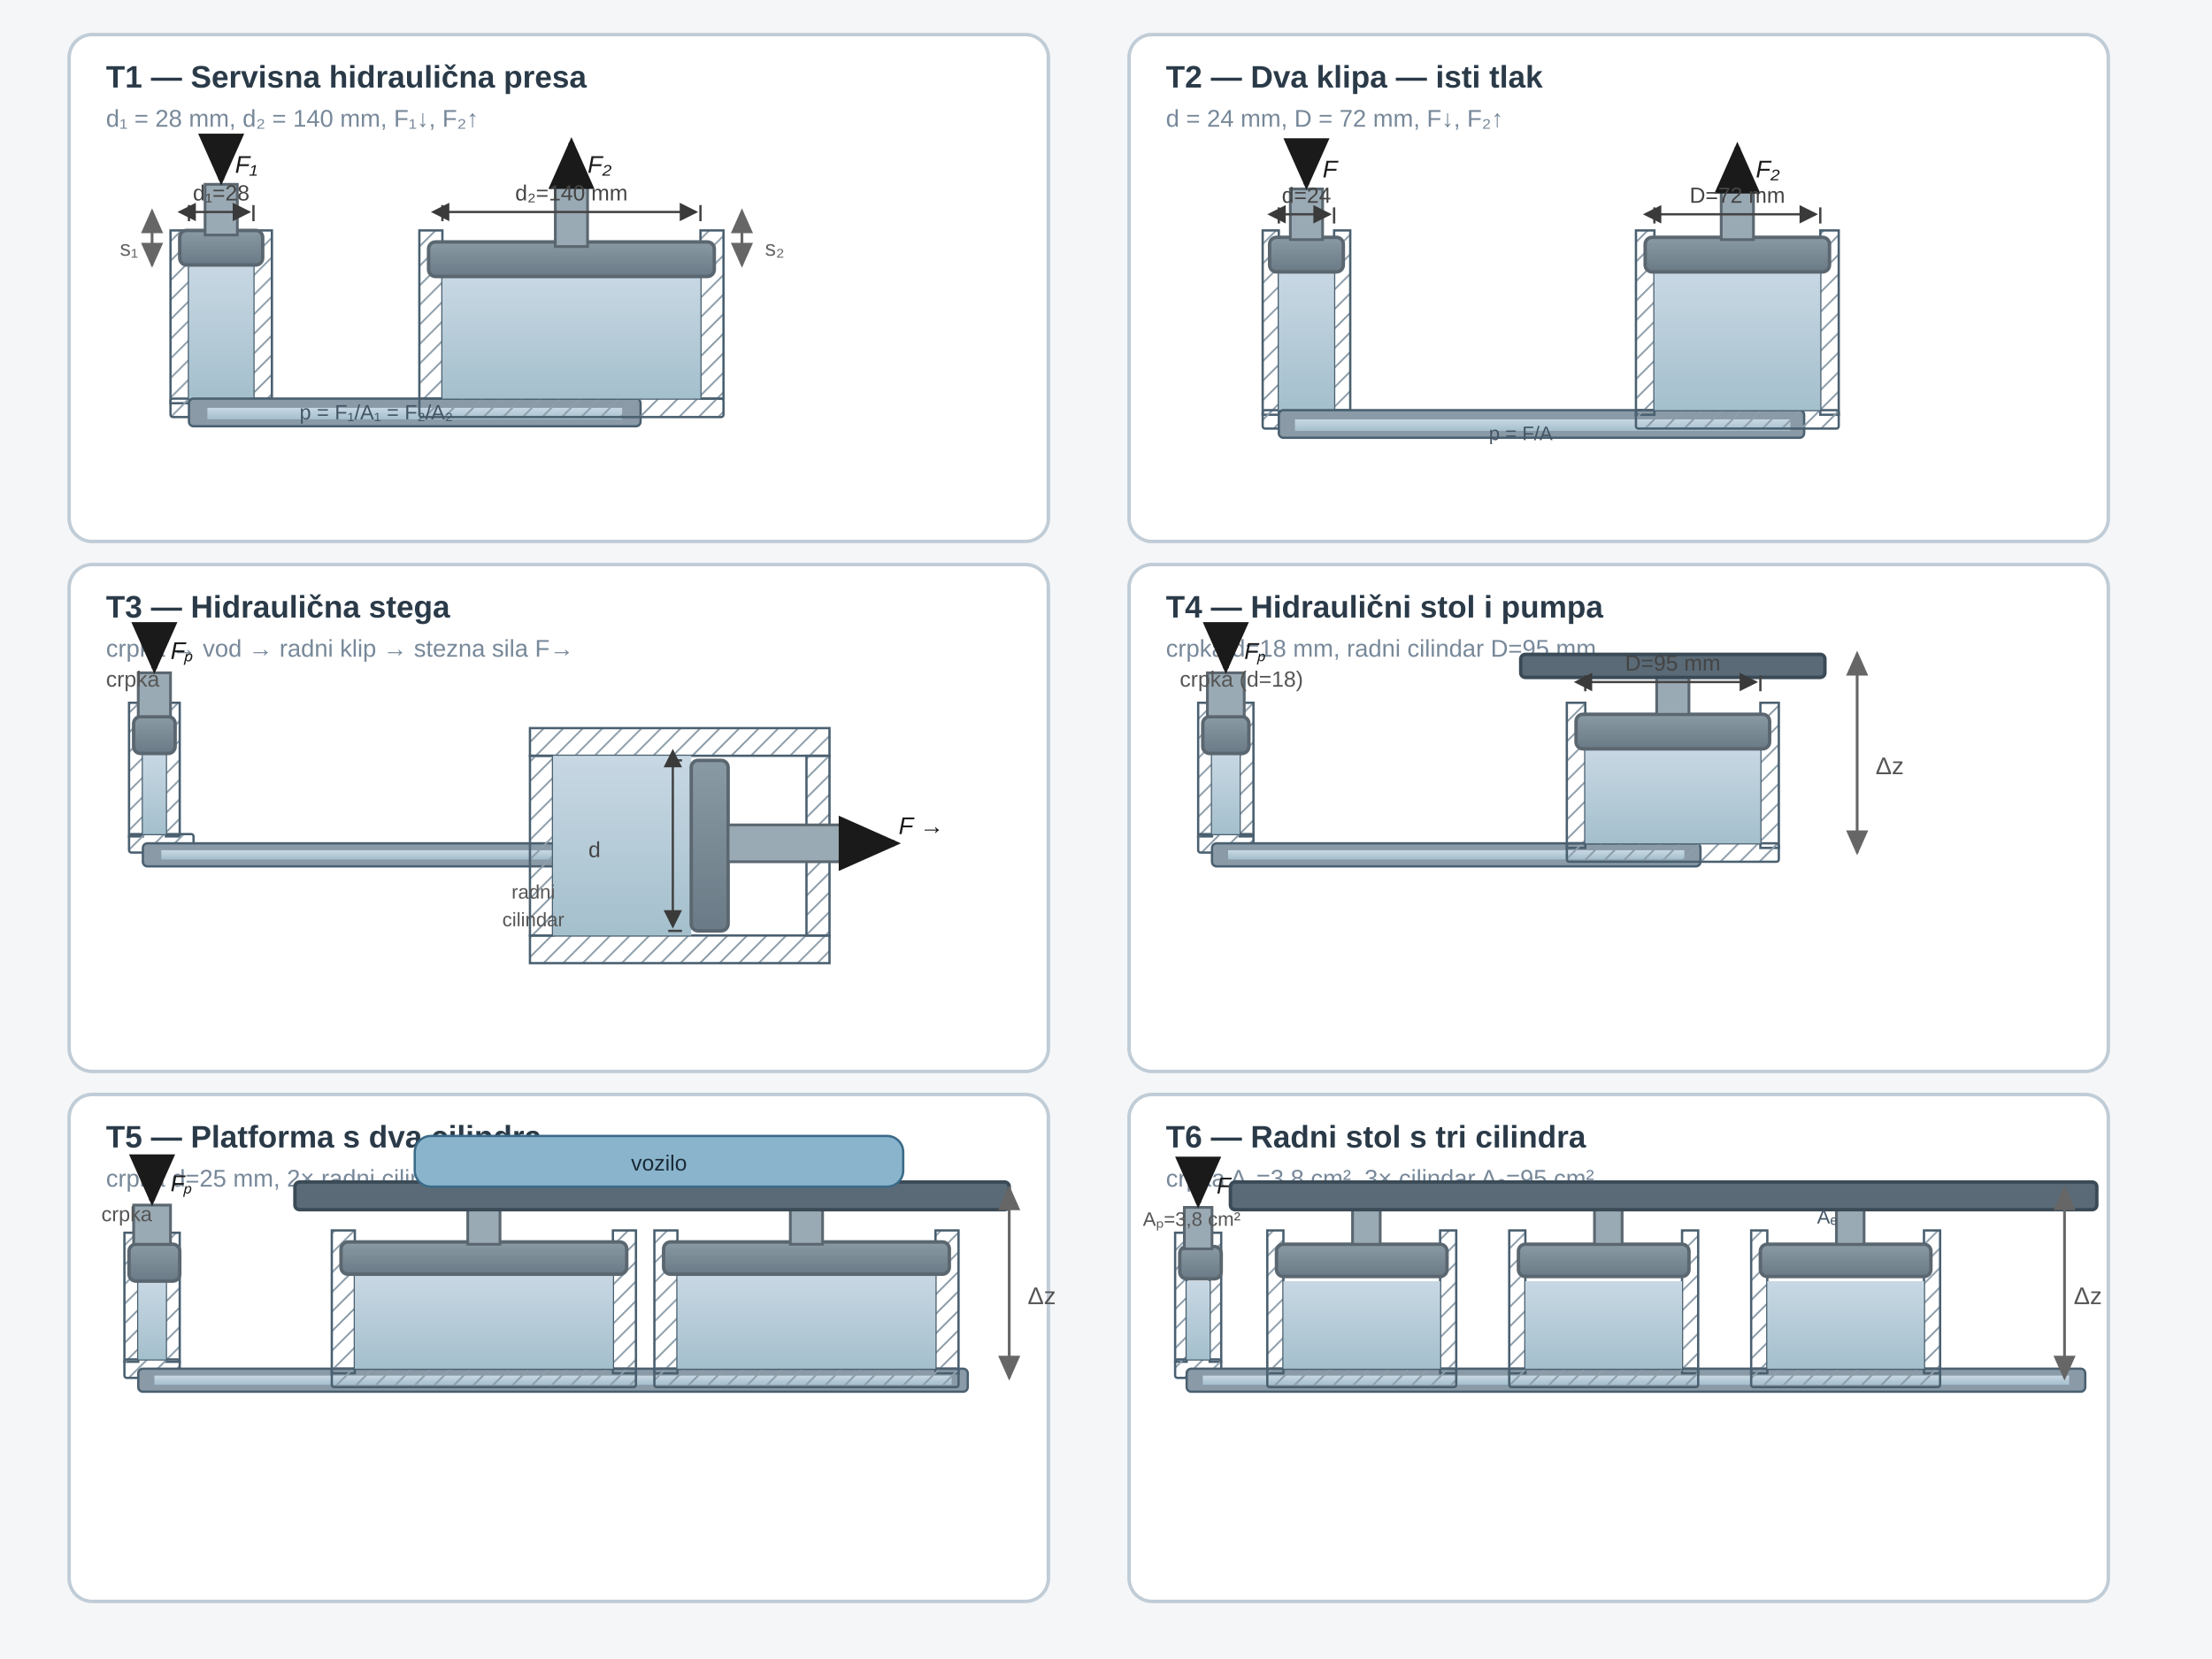
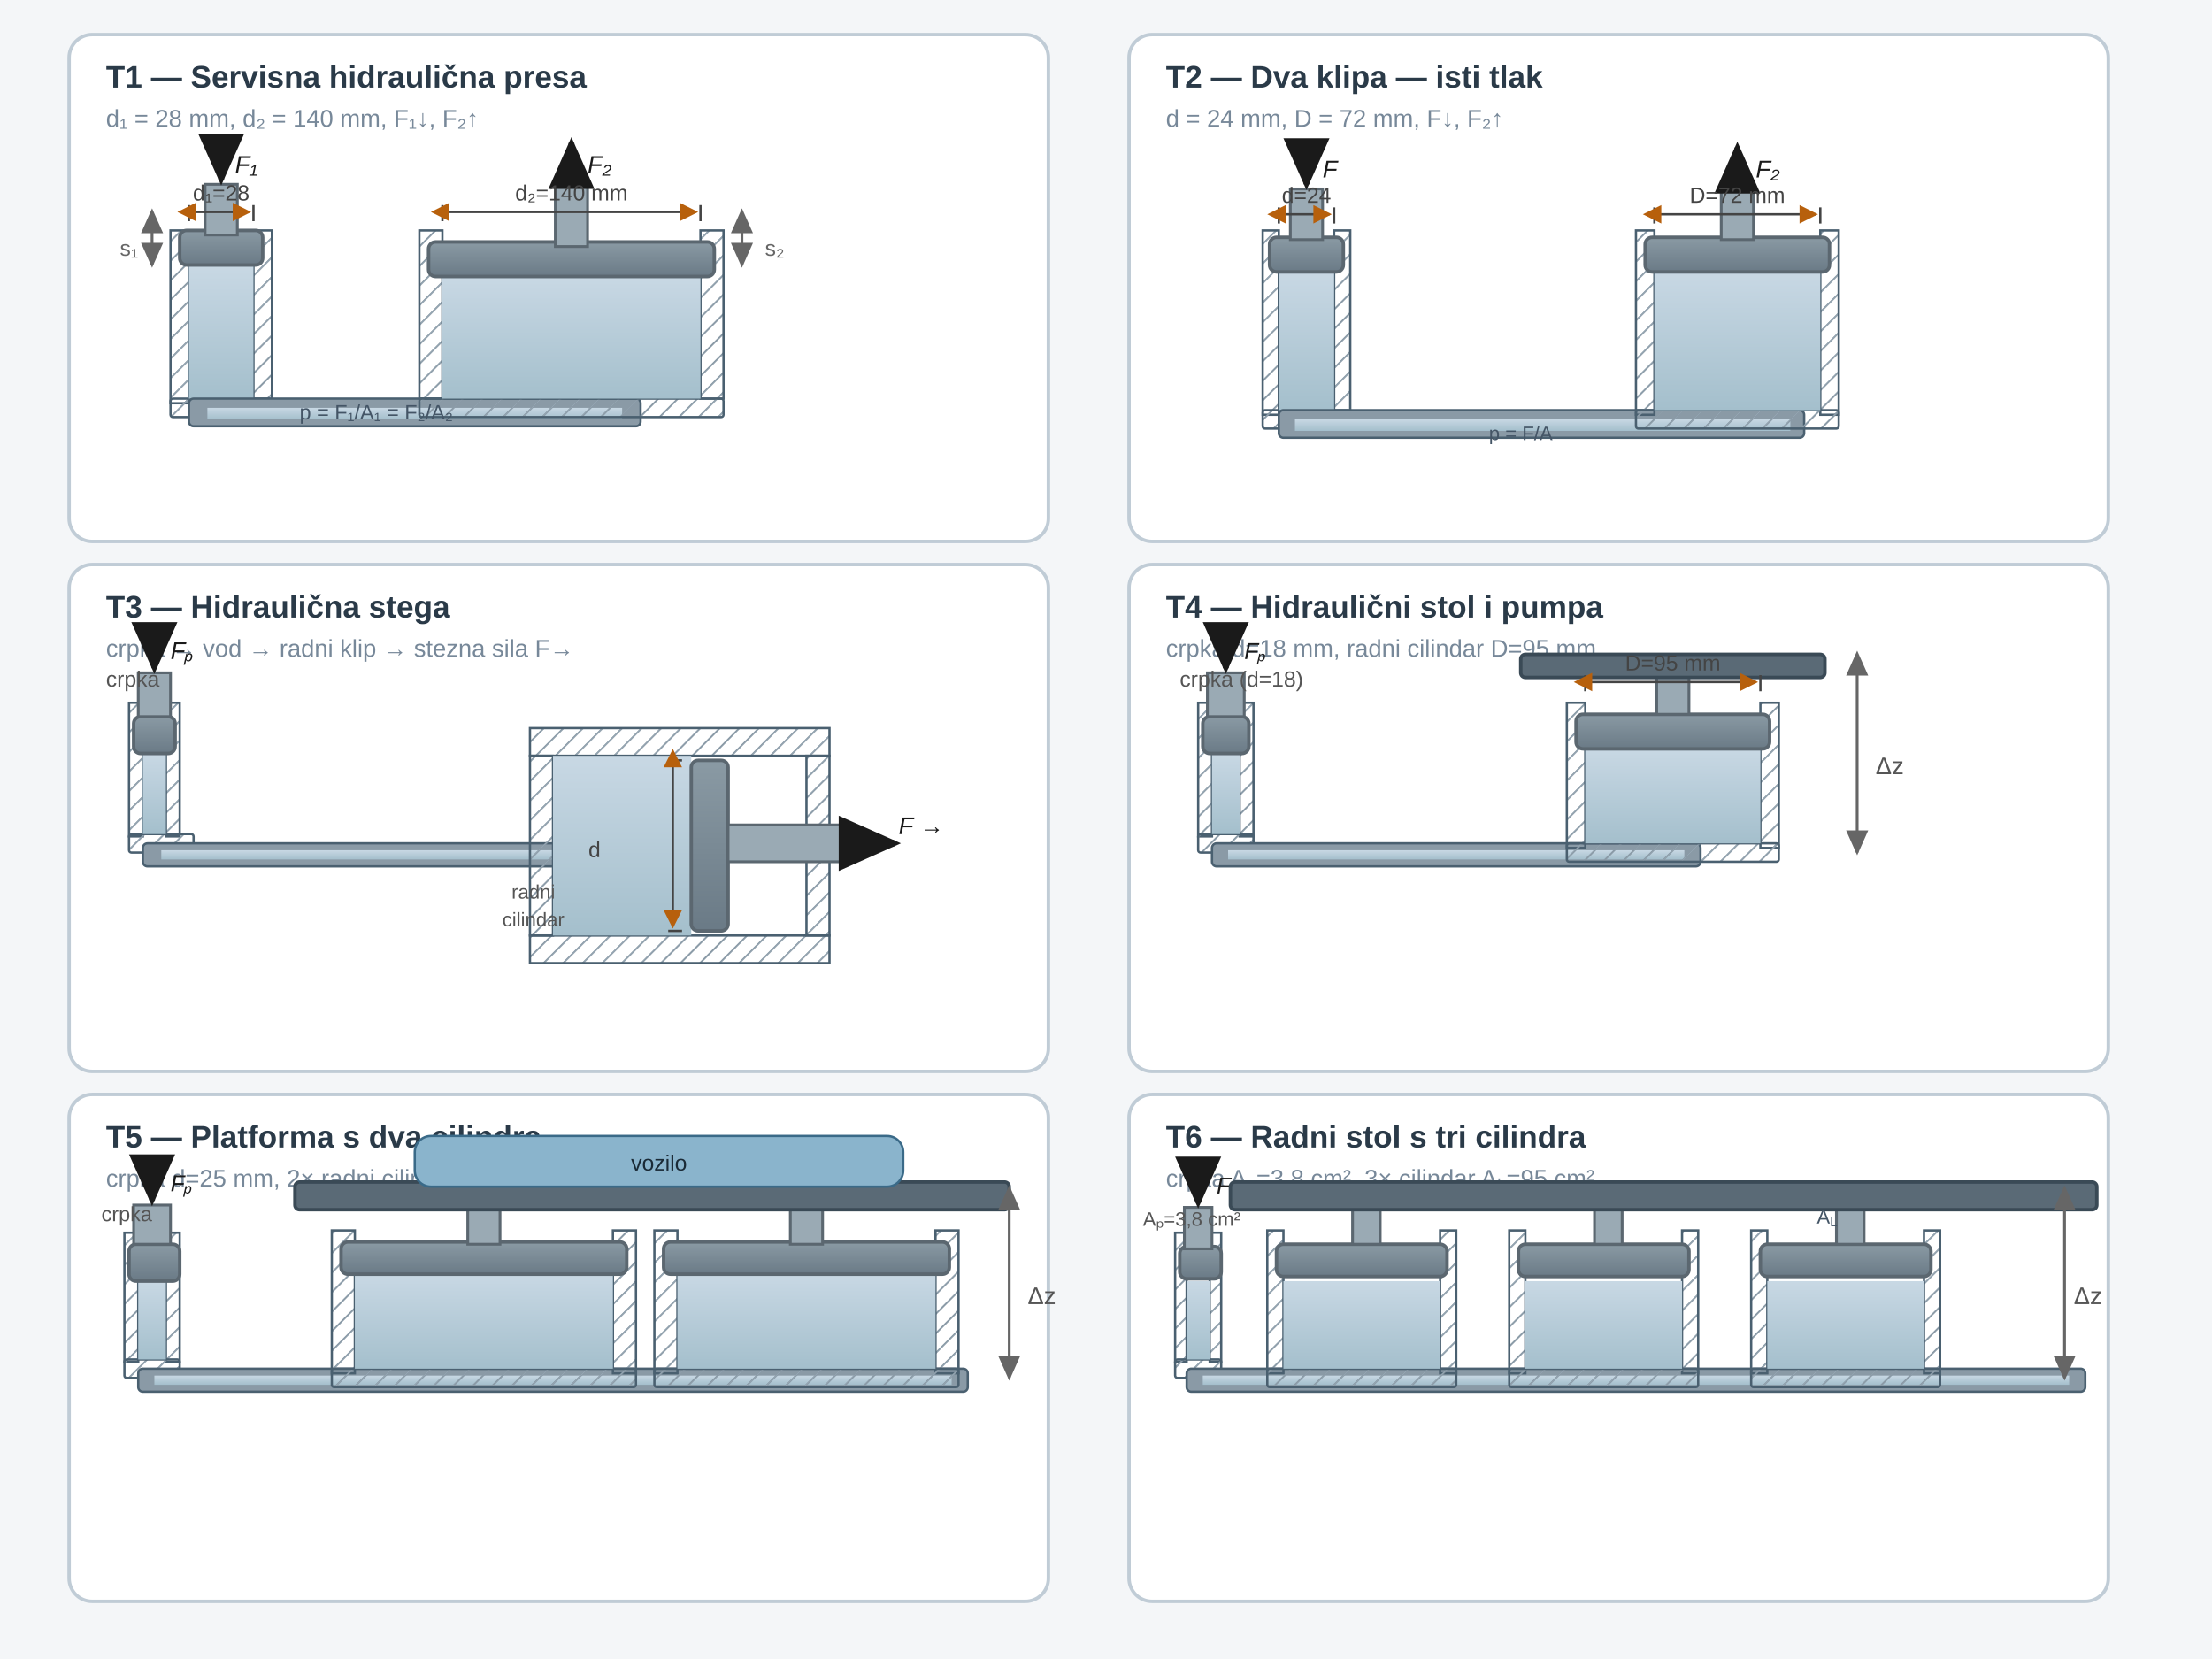
<svg xmlns="http://www.w3.org/2000/svg" viewBox="0 0 960 720" role="img" aria-labelledby="u01vs_vzt u01vs_vzd" preserveAspectRatio="xMidYMid meet" style="display:block;width:100%;max-width:960px;height:auto;">
  <defs>
    <marker id="u01vs_vzaD" markerWidth="8" markerHeight="8" refX="7" refY="4" orient="auto">
-       <path d="M0,0 L0,8 L8,4 z" fill="#3a3a3a" />
+       <path d="M0,0 L0,8 L8,4 z" fill="#b7600c" />
    </marker>
    <marker id="u01vs_vzaDR" markerWidth="8" markerHeight="8" refX="1" refY="4" orient="auto-start-reverse">
-       <path d="M0,0 L0,8 L8,4 z" fill="#3a3a3a" />
+       <path d="M0,0 L0,8 L8,4 z" fill="#b7600c" />
    </marker>
    <marker id="u01vs_vzaB" markerWidth="9" markerHeight="8" refX="8" refY="4" orient="auto">
      <path d="M0,0 L0,8 L9,4 z" fill="#1a1a1a" />
    </marker>
    <marker id="u01vs_vzaBR" markerWidth="9" markerHeight="8" refX="1" refY="4" orient="auto-start-reverse">
      <path d="M0,0 L0,8 L9,4 z" fill="#1a1a1a" />
    </marker>
    <marker id="u01vs_vzaRd" markerWidth="9" markerHeight="8" refX="8" refY="4" orient="auto">
      <path d="M0,0 L0,8 L9,4 z" fill="#666" />
    </marker>
    <marker id="u01vs_vzaRdR" markerWidth="9" markerHeight="8" refX="1" refY="4" orient="auto-start-reverse">
      <path d="M0,0 L0,8 L9,4 z" fill="#666" />
    </marker>
    <linearGradient id="u01vs_vzfl" x1="0" y1="0" x2="0" y2="1">
      <stop offset="0%" stop-color="#c8d8e4" />
      <stop offset="100%" stop-color="#a4bfcc" />
    </linearGradient>
    <linearGradient id="u01vs_vzps" x1="0" y1="0" x2="0" y2="1">
      <stop offset="0%" stop-color="#8a9aa4" />
      <stop offset="100%" stop-color="#6a7a86" />
    </linearGradient>
    <pattern id="u01vs_vzhatch" width="6" height="6" patternUnits="userSpaceOnUse" patternTransform="rotate(45)">
      <line x1="0" y1="0" x2="0" y2="6" stroke="#8a9aa6" stroke-width="1.5" />
    </pattern>
  </defs>
  <rect width="960" height="720" fill="#f4f6f8" />
  <rect x="30" y="15" width="425" height="220" rx="10" fill="#ffffff" stroke="#c0ccd6" stroke-width="1.5" />
  <text x="46" y="38" font-family="'Segoe UI',Arial,sans-serif" font-size="13.5" font-weight="700" fill="#2a3a48">T1 — Servisna hidraulična presa</text>
  <text x="46" y="55" font-family="'Segoe UI',Arial,sans-serif" font-size="10.5" fill="#778899">d₁ = 28 mm, d₂ = 140 mm, F₁↓, F₂↑</text>
  <rect x="74" y="100" width="8" height="75" fill="url(#u01vs_vzhatch)" stroke="#4a6070" stroke-width="1" />
  <rect x="110" y="100" width="8" height="75" fill="url(#u01vs_vzhatch)" stroke="#4a6070" stroke-width="1" />
  <rect x="74" y="173" width="44" height="8" rx="1" fill="url(#u01vs_vzhatch)" stroke="#4a6070" stroke-width="1" />
  <rect x="82" y="115" width="28" height="58" fill="url(#u01vs_vzfl)" />
  <rect x="78" y="100" width="36" height="15" rx="3" fill="url(#u01vs_vzps)" stroke="#5b6770" stroke-width="1.5" />
  <rect x="89" y="80" width="14" height="22" fill="#9aaab4" stroke="#5b6770" stroke-width="1.2" />
  <line x1="96" y1="62" x2="96" y2="78" stroke="#1a1a1a" stroke-width="2.5" marker-end="url(#u01vs_vzaB)" />
  <text x="102" y="75" font-family="'Segoe UI',Arial,sans-serif" font-size="10.5" font-style="italic" fill="#1a1a1a">F₁</text>
  <line x1="82" y1="96" x2="82" y2="89" stroke="#444" stroke-width="1" />
  <line x1="110" y1="96" x2="110" y2="89" stroke="#444" stroke-width="1" />
  <line x1="84" y1="92" x2="108" y2="92" stroke="#444" stroke-width="1" marker-start="url(#u01vs_vzaDR)" marker-end="url(#u01vs_vzaD)" />
  <text x="96" y="87" font-family="'Segoe UI',Arial,sans-serif" font-size="9.5" text-anchor="middle" fill="#444">d₁=28</text>
  <line x1="66" y1="100" x2="66" y2="115" stroke="#666" stroke-width="1.2" marker-start="url(#u01vs_vzaRdR)" marker-end="url(#u01vs_vzaRd)" />
  <text x="56" y="111" font-family="'Segoe UI',Arial,sans-serif" font-size="9.5" text-anchor="middle" fill="#666">s₁</text>
  <rect x="82" y="173" width="196" height="12" rx="2" fill="#8a9aa6" stroke="#4a6070" stroke-width="1" />
  <rect x="90" y="177" width="180" height="5" fill="url(#u01vs_vzfl)" />
  <rect x="182" y="100" width="10" height="73" fill="url(#u01vs_vzhatch)" stroke="#4a6070" stroke-width="1" />
  <rect x="304" y="100" width="10" height="73" fill="url(#u01vs_vzhatch)" stroke="#4a6070" stroke-width="1" />
  <rect x="182" y="173" width="132" height="8" rx="1" fill="url(#u01vs_vzhatch)" stroke="#4a6070" stroke-width="1" />
  <rect x="192" y="120" width="112" height="53" fill="url(#u01vs_vzfl)" />
  <rect x="186" y="105" width="124" height="15" rx="3" fill="url(#u01vs_vzps)" stroke="#5b6770" stroke-width="1.5" />
  <rect x="241" y="80" width="14" height="27" fill="#9aaab4" stroke="#5b6770" stroke-width="1.2" />
  <line x1="248" y1="78" x2="248" y2="62" stroke="#1a1a1a" stroke-width="2.5" marker-end="url(#u01vs_vzaB)" />
  <text x="255" y="75" font-family="'Segoe UI',Arial,sans-serif" font-size="10.5" font-style="italic" fill="#1a1a1a">F₂</text>
  <line x1="192" y1="96" x2="192" y2="89" stroke="#444" stroke-width="1" />
  <line x1="304" y1="96" x2="304" y2="89" stroke="#444" stroke-width="1" />
  <line x1="194" y1="92" x2="302" y2="92" stroke="#444" stroke-width="1" marker-start="url(#u01vs_vzaDR)" marker-end="url(#u01vs_vzaD)" />
  <text x="248" y="87" font-family="'Segoe UI',Arial,sans-serif" font-size="9.5" text-anchor="middle" fill="#444">d₂=140 mm</text>
  <line x1="322" y1="100" x2="322" y2="115" stroke="#666" stroke-width="1.2" marker-start="url(#u01vs_vzaRdR)" marker-end="url(#u01vs_vzaRd)" />
  <text x="332" y="111" font-family="'Segoe UI',Arial,sans-serif" font-size="9.5" fill="#666">s₂</text>
  <text x="130" y="182" font-family="'Segoe UI',Arial,sans-serif" font-size="9" fill="#445566">p = F₁/A₁ = F₂/A₂</text>
  <rect x="490" y="15" width="425" height="220" rx="10" fill="#ffffff" stroke="#c0ccd6" stroke-width="1.5" />
  <text x="506" y="38" font-family="'Segoe UI',Arial,sans-serif" font-size="13.5" font-weight="700" fill="#2a3a48">T2 — Dva klipa — isti tlak</text>
  <text x="506" y="55" font-family="'Segoe UI',Arial,sans-serif" font-size="10.5" fill="#778899">d = 24 mm, D = 72 mm, F↓, F₂↑</text>
  <rect x="548" y="100" width="7" height="80" fill="url(#u01vs_vzhatch)" stroke="#4a6070" stroke-width="1" />
  <rect x="579" y="100" width="7" height="80" fill="url(#u01vs_vzhatch)" stroke="#4a6070" stroke-width="1" />
  <rect x="548" y="178" width="38" height="8" rx="1" fill="url(#u01vs_vzhatch)" stroke="#4a6070" stroke-width="1" />
  <rect x="555" y="118" width="24" height="60" fill="url(#u01vs_vzfl)" />
  <rect x="551" y="103" width="32" height="15" rx="3" fill="url(#u01vs_vzps)" stroke="#5b6770" stroke-width="1.5" />
  <rect x="560" y="82" width="14" height="22" fill="#9aaab4" stroke="#5b6770" stroke-width="1.2" />
  <line x1="567" y1="64" x2="567" y2="80" stroke="#1a1a1a" stroke-width="2.5" marker-end="url(#u01vs_vzaB)" />
  <text x="574" y="77" font-family="'Segoe UI',Arial,sans-serif" font-size="10.5" font-style="italic" fill="#1a1a1a">F</text>
  <line x1="555" y1="97" x2="555" y2="90" stroke="#444" stroke-width="1" />
  <line x1="579" y1="97" x2="579" y2="90" stroke="#444" stroke-width="1" />
  <line x1="557" y1="93" x2="577" y2="93" stroke="#444" stroke-width="1" marker-start="url(#u01vs_vzaDR)" marker-end="url(#u01vs_vzaD)" />
  <text x="567" y="88" font-family="'Segoe UI',Arial,sans-serif" font-size="9.5" text-anchor="middle" fill="#444">d=24</text>
  <rect x="555" y="178" width="228" height="12" rx="2" fill="#8a9aa6" stroke="#4a6070" stroke-width="1" />
  <rect x="562" y="182" width="215" height="5" fill="url(#u01vs_vzfl)" />
  <text x="660" y="191" font-family="'Segoe UI',Arial,sans-serif" font-size="8.5" text-anchor="middle" fill="#445566">p = F/A</text>
  <rect x="710" y="100" width="8" height="80" fill="url(#u01vs_vzhatch)" stroke="#4a6070" stroke-width="1" />
  <rect x="790" y="100" width="8" height="80" fill="url(#u01vs_vzhatch)" stroke="#4a6070" stroke-width="1" />
  <rect x="710" y="178" width="88" height="8" rx="1" fill="url(#u01vs_vzhatch)" stroke="#4a6070" stroke-width="1" />
  <rect x="718" y="118" width="72" height="60" fill="url(#u01vs_vzfl)" />
  <rect x="714" y="103" width="80" height="15" rx="3" fill="url(#u01vs_vzps)" stroke="#5b6770" stroke-width="1.5" />
  <rect x="747" y="82" width="14" height="22" fill="#9aaab4" stroke="#5b6770" stroke-width="1.2" />
  <line x1="754" y1="80" x2="754" y2="64" stroke="#1a1a1a" stroke-width="2.5" marker-end="url(#u01vs_vzaB)" />
  <text x="762" y="77" font-family="'Segoe UI',Arial,sans-serif" font-size="10.5" font-style="italic" fill="#1a1a1a">F₂</text>
  <line x1="718" y1="97" x2="718" y2="90" stroke="#444" stroke-width="1" />
  <line x1="790" y1="97" x2="790" y2="90" stroke="#444" stroke-width="1" />
  <line x1="720" y1="93" x2="788" y2="93" stroke="#444" stroke-width="1" marker-start="url(#u01vs_vzaDR)" marker-end="url(#u01vs_vzaD)" />
  <text x="754" y="88" font-family="'Segoe UI',Arial,sans-serif" font-size="9.5" text-anchor="middle" fill="#444">D=72 mm</text>
  <rect x="30" y="245" width="425" height="220" rx="10" fill="#ffffff" stroke="#c0ccd6" stroke-width="1.5" />
  <text x="46" y="268" font-family="'Segoe UI',Arial,sans-serif" font-size="13.5" font-weight="700" fill="#2a3a48">T3 — Hidraulična stega</text>
  <text x="46" y="285" font-family="'Segoe UI',Arial,sans-serif" font-size="10.5" fill="#778899">crpka → vod → radni klip → stezna sila F→</text>
  <rect x="56" y="305" width="6" height="58" fill="url(#u01vs_vzhatch)" stroke="#4a6070" stroke-width="1" />
  <rect x="72" y="305" width="6" height="58" fill="url(#u01vs_vzhatch)" stroke="#4a6070" stroke-width="1" />
  <rect x="56" y="362" width="28" height="8" rx="1" fill="url(#u01vs_vzhatch)" stroke="#4a6070" stroke-width="1" />
  <rect x="62" y="327" width="10" height="35" fill="url(#u01vs_vzfl)" />
  <rect x="58" y="311" width="18" height="16" rx="3" fill="url(#u01vs_vzps)" stroke="#5b6770" stroke-width="1.5" />
  <rect x="60" y="292" width="14" height="19" fill="#9aaab4" stroke="#5b6770" stroke-width="1.2" />
  <line x1="67" y1="274" x2="67" y2="290" stroke="#1a1a1a" stroke-width="2.5" marker-end="url(#u01vs_vzaB)" />
  <text x="74" y="286" font-family="'Segoe UI',Arial,sans-serif" font-size="10.5" font-style="italic" fill="#1a1a1a">Fₚ</text>
  <text x="46" y="298" font-family="'Segoe UI',Arial,sans-serif" font-size="9.5" fill="#555">crpka</text>
  <rect x="62" y="366" width="210" height="10" rx="2" fill="#8a9aa6" stroke="#4a6070" stroke-width="1" />
  <rect x="70" y="369" width="195" height="4" fill="url(#u01vs_vzfl)" />
  <rect x="260" y="330" width="10" height="38" fill="url(#u01vs_vzhatch)" stroke="#4a6070" stroke-width="1" />
  <rect x="263" y="332" width="4" height="36" fill="url(#u01vs_vzfl)" />
  <rect x="230" y="316" width="130" height="12" fill="url(#u01vs_vzhatch)" stroke="#4a6070" stroke-width="1" />
  <rect x="230" y="406" width="130" height="12" fill="url(#u01vs_vzhatch)" stroke="#4a6070" stroke-width="1" />
  <rect x="230" y="328" width="10" height="78" fill="url(#u01vs_vzhatch)" stroke="#4a6070" stroke-width="1" />
  <rect x="350" y="328" width="10" height="78" fill="url(#u01vs_vzhatch)" stroke="#4a6070" stroke-width="1" />
  <rect x="240" y="328" width="60" height="78" fill="url(#u01vs_vzfl)" />
  <rect x="300" y="330" width="16" height="74" rx="3" fill="url(#u01vs_vzps)" stroke="#5b6770" stroke-width="1.5" />
  <rect x="316" y="358" width="52" height="16" fill="#9aaab4" stroke="#5b6770" stroke-width="1.2" />
  <line x1="370" y1="366" x2="388" y2="366" stroke="#1a1a1a" stroke-width="3" marker-end="url(#u01vs_vzaB)" />
  <text x="390" y="362" font-family="'Segoe UI',Arial,sans-serif" font-size="10.5" font-style="italic" fill="#1a1a1a">F →</text>
  <line x1="296" y1="330" x2="290" y2="330" stroke="#444" stroke-width="1" />
  <line x1="296" y1="404" x2="290" y2="404" stroke="#444" stroke-width="1" />
  <line x1="292" y1="332" x2="292" y2="402" stroke="#444" stroke-width="1" marker-start="url(#u01vs_vzaDR)" marker-end="url(#u01vs_vzaD)" />
  <text x="258" y="372" font-family="'Segoe UI',Arial,sans-serif" font-size="9.5" text-anchor="middle" fill="#444">d</text>
  <text x="222" y="390" font-family="'Segoe UI',Arial,sans-serif" font-size="8.5" fill="#555">radni</text>
  <text x="218" y="402" font-family="'Segoe UI',Arial,sans-serif" font-size="8.5" fill="#555">cilindar</text>
  <rect x="490" y="245" width="425" height="220" rx="10" fill="#ffffff" stroke="#c0ccd6" stroke-width="1.5" />
  <text x="506" y="268" font-family="'Segoe UI',Arial,sans-serif" font-size="13.5" font-weight="700" fill="#2a3a48">T4 — Hidraulični stol i pumpa</text>
  <text x="506" y="285" font-family="'Segoe UI',Arial,sans-serif" font-size="10.5" fill="#778899">crpka d=18 mm, radni cilindar D=95 mm</text>
  <rect x="520" y="305" width="6" height="58" fill="url(#u01vs_vzhatch)" stroke="#4a6070" stroke-width="1" />
  <rect x="538" y="305" width="6" height="58" fill="url(#u01vs_vzhatch)" stroke="#4a6070" stroke-width="1" />
  <rect x="520" y="362" width="24" height="8" rx="1" fill="url(#u01vs_vzhatch)" stroke="#4a6070" stroke-width="1" />
  <rect x="526" y="327" width="12" height="35" fill="url(#u01vs_vzfl)" />
  <rect x="522" y="311" width="20" height="16" rx="3" fill="url(#u01vs_vzps)" stroke="#5b6770" stroke-width="1.5" />
  <rect x="524" y="292" width="16" height="19" fill="#9aaab4" stroke="#5b6770" stroke-width="1.2" />
  <line x1="532" y1="274" x2="532" y2="290" stroke="#1a1a1a" stroke-width="2.5" marker-end="url(#u01vs_vzaB)" />
  <text x="540" y="286" font-family="'Segoe UI',Arial,sans-serif" font-size="10" font-style="italic" fill="#1a1a1a">Fₚ</text>
  <text x="512" y="298" font-family="'Segoe UI',Arial,sans-serif" font-size="9.5" fill="#555">crpka (d=18)</text>
  <rect x="526" y="366" width="212" height="10" rx="2" fill="#8a9aa6" stroke="#4a6070" stroke-width="1" />
  <rect x="533" y="369" width="198" height="4" fill="url(#u01vs_vzfl)" />
  <rect x="680" y="305" width="8" height="63" fill="url(#u01vs_vzhatch)" stroke="#4a6070" stroke-width="1" />
  <rect x="764" y="305" width="8" height="63" fill="url(#u01vs_vzhatch)" stroke="#4a6070" stroke-width="1" />
  <rect x="680" y="366" width="92" height="8" rx="1" fill="url(#u01vs_vzhatch)" stroke="#4a6070" stroke-width="1" />
  <rect x="688" y="325" width="76" height="41" fill="url(#u01vs_vzfl)" />
  <rect x="684" y="310" width="84" height="15" rx="3" fill="url(#u01vs_vzps)" stroke="#5b6770" stroke-width="1.5" />
  <rect x="719" y="292" width="14" height="18" fill="#9aaab4" stroke="#5b6770" stroke-width="1.2" />
  <rect x="660" y="284" width="132" height="10" rx="2" fill="#5a6a76" stroke="#3a4a56" stroke-width="1.5" />
  <line x1="806" y1="292" x2="806" y2="370" stroke="#666" stroke-width="1.2" marker-start="url(#u01vs_vzaRdR)" marker-end="url(#u01vs_vzaRd)" />
  <text x="814" y="336" font-family="'Segoe UI',Arial,sans-serif" font-size="10.5" fill="#555">Δz</text>
  <line x1="688" y1="300" x2="688" y2="293" stroke="#444" stroke-width="1" />
  <line x1="764" y1="300" x2="764" y2="293" stroke="#444" stroke-width="1" />
  <line x1="690" y1="296" x2="762" y2="296" stroke="#444" stroke-width="1" marker-start="url(#u01vs_vzaDR)" marker-end="url(#u01vs_vzaD)" />
  <text x="726" y="291" font-family="'Segoe UI',Arial,sans-serif" font-size="9.5" text-anchor="middle" fill="#444">D=95 mm</text>
  <rect x="30" y="475" width="425" height="220" rx="10" fill="#ffffff" stroke="#c0ccd6" stroke-width="1.5" />
  <text x="46" y="498" font-family="'Segoe UI',Arial,sans-serif" font-size="13.5" font-weight="700" fill="#2a3a48">T5 — Platforma s dva cilindra</text>
  <text x="46" y="515" font-family="'Segoe UI',Arial,sans-serif" font-size="10.5" fill="#778899">crpka d=25 mm, 2× radni cilindar D=140 mm</text>
  <rect x="54" y="535" width="6" height="56" fill="url(#u01vs_vzhatch)" stroke="#4a6070" stroke-width="1" />
  <rect x="72" y="535" width="6" height="56" fill="url(#u01vs_vzhatch)" stroke="#4a6070" stroke-width="1" />
  <rect x="54" y="590" width="24" height="8" rx="1" fill="url(#u01vs_vzhatch)" stroke="#4a6070" stroke-width="1" />
  <rect x="60" y="556" width="12" height="34" fill="url(#u01vs_vzfl)" />
  <rect x="56" y="540" width="22" height="16" rx="3" fill="url(#u01vs_vzps)" stroke="#5b6770" stroke-width="1.5" />
  <rect x="58" y="523" width="16" height="17" fill="#9aaab4" stroke="#5b6770" stroke-width="1.2" />
  <line x1="66" y1="505" x2="66" y2="521" stroke="#1a1a1a" stroke-width="2.5" marker-end="url(#u01vs_vzaB)" />
  <text x="74" y="517" font-family="'Segoe UI',Arial,sans-serif" font-size="10" font-style="italic" fill="#1a1a1a">Fₚ</text>
  <text x="44" y="530" font-family="'Segoe UI',Arial,sans-serif" font-size="9" fill="#555">crpka</text>
  <rect x="60" y="594" width="360" height="10" rx="2" fill="#8a9aa6" stroke="#4a6070" stroke-width="1" />
  <rect x="67" y="597" width="346" height="4" fill="url(#u01vs_vzfl)" />
  <rect x="144" y="534" width="10" height="62" fill="url(#u01vs_vzhatch)" stroke="#4a6070" stroke-width="1" />
  <rect x="266" y="534" width="10" height="62" fill="url(#u01vs_vzhatch)" stroke="#4a6070" stroke-width="1" />
  <rect x="144" y="594" width="132" height="8" rx="1" fill="url(#u01vs_vzhatch)" stroke="#4a6070" stroke-width="1" />
  <rect x="154" y="553" width="112" height="41" fill="url(#u01vs_vzfl)" />
  <rect x="148" y="539" width="124" height="14" rx="3" fill="url(#u01vs_vzps)" stroke="#5b6770" stroke-width="1.5" />
  <rect x="203" y="524" width="14" height="16" fill="#9aaab4" stroke="#5b6770" stroke-width="1.2" />
  <rect x="284" y="534" width="10" height="62" fill="url(#u01vs_vzhatch)" stroke="#4a6070" stroke-width="1" />
  <rect x="406" y="534" width="10" height="62" fill="url(#u01vs_vzhatch)" stroke="#4a6070" stroke-width="1" />
  <rect x="284" y="594" width="132" height="8" rx="1" fill="url(#u01vs_vzhatch)" stroke="#4a6070" stroke-width="1" />
  <rect x="294" y="553" width="112" height="41" fill="url(#u01vs_vzfl)" />
  <rect x="288" y="539" width="124" height="14" rx="3" fill="url(#u01vs_vzps)" stroke="#5b6770" stroke-width="1.5" />
  <rect x="343" y="524" width="14" height="16" fill="#9aaab4" stroke="#5b6770" stroke-width="1.2" />
  <rect x="128" y="513" width="310" height="12" rx="2" fill="#5a6a76" stroke="#3a4a56" stroke-width="1.5" />
  <rect x="180" y="493" width="212" height="22" rx="7" fill="#8ab4cc" stroke="#3a6a88" stroke-width="1" />
  <text x="286" y="508" font-family="'Segoe UI',Arial,sans-serif" font-size="9.5" text-anchor="middle" fill="#1a2a36">vozilo</text>
  <line x1="438" y1="524" x2="438" y2="598" stroke="#666" stroke-width="1.2" marker-start="url(#u01vs_vzaRdR)" marker-end="url(#u01vs_vzaRd)" />
  <text x="446" y="566" font-family="'Segoe UI',Arial,sans-serif" font-size="10.5" fill="#555">Δz</text>
  <rect x="490" y="475" width="425" height="220" rx="10" fill="#ffffff" stroke="#c0ccd6" stroke-width="1.5" />
  <text x="506" y="498" font-family="'Segoe UI',Arial,sans-serif" font-size="13.5" font-weight="700" fill="#2a3a48">T6 — Radni stol s tri cilindra</text>
-   <text x="506" y="515" font-family="'Segoe UI',Arial,sans-serif" font-size="10.5" fill="#778899">crpka Aₚ=3,8 cm², 3× cilindar Aₑ=95 cm²</text>
+   <text x="506" y="515" font-family="'Segoe UI',Arial,sans-serif" font-size="10.5" fill="#778899">crpka Aₚ=3,8 cm², 3× cilindar A<tspan baseline-shift="sub" font-size="0.7em">L</tspan>=95 cm²</text>
  <rect x="510" y="535" width="5" height="56" fill="url(#u01vs_vzhatch)" stroke="#4a6070" stroke-width="1" />
  <rect x="525" y="535" width="5" height="56" fill="url(#u01vs_vzhatch)" stroke="#4a6070" stroke-width="1" />
  <rect x="510" y="590" width="20" height="8" rx="1" fill="url(#u01vs_vzhatch)" stroke="#4a6070" stroke-width="1" />
  <rect x="515" y="556" width="10" height="34" fill="url(#u01vs_vzfl)" />
  <rect x="512" y="541" width="18" height="14" rx="3" fill="url(#u01vs_vzps)" stroke="#5b6770" stroke-width="1.5" />
  <rect x="514" y="524" width="12" height="18" fill="#9aaab4" stroke="#5b6770" stroke-width="1.2" />
  <line x1="520" y1="506" x2="520" y2="522" stroke="#1a1a1a" stroke-width="2.5" marker-end="url(#u01vs_vzaB)" />
  <text x="528" y="518" font-family="'Segoe UI',Arial,sans-serif" font-size="10" font-style="italic" fill="#1a1a1a">Fₚ</text>
  <text x="496" y="532" font-family="'Segoe UI',Arial,sans-serif" font-size="8.5" fill="#555">Aₚ=3,8 cm²</text>
  <rect x="515" y="594" width="390" height="10" rx="2" fill="#8a9aa6" stroke="#4a6070" stroke-width="1" />
  <rect x="522" y="597" width="376" height="4" fill="url(#u01vs_vzfl)" />
  <rect x="550" y="534" width="7" height="62" fill="url(#u01vs_vzhatch)" stroke="#4a6070" stroke-width="1" />
  <rect x="625" y="534" width="7" height="62" fill="url(#u01vs_vzhatch)" stroke="#4a6070" stroke-width="1" />
  <rect x="550" y="594" width="82" height="8" rx="1" fill="url(#u01vs_vzhatch)" stroke="#4a6070" stroke-width="1" />
  <rect x="557" y="556" width="68" height="38" fill="url(#u01vs_vzfl)" />
  <rect x="554" y="540" width="74" height="14" rx="3" fill="url(#u01vs_vzps)" stroke="#5b6770" stroke-width="1.5" />
  <rect x="587" y="524" width="12" height="16" fill="#9aaab4" stroke="#5b6770" stroke-width="1.2" />
  <rect x="655" y="534" width="7" height="62" fill="url(#u01vs_vzhatch)" stroke="#4a6070" stroke-width="1" />
  <rect x="730" y="534" width="7" height="62" fill="url(#u01vs_vzhatch)" stroke="#4a6070" stroke-width="1" />
  <rect x="655" y="594" width="82" height="8" rx="1" fill="url(#u01vs_vzhatch)" stroke="#4a6070" stroke-width="1" />
  <rect x="662" y="556" width="68" height="38" fill="url(#u01vs_vzfl)" />
  <rect x="659" y="540" width="74" height="14" rx="3" fill="url(#u01vs_vzps)" stroke="#5b6770" stroke-width="1.5" />
  <rect x="692" y="524" width="12" height="16" fill="#9aaab4" stroke="#5b6770" stroke-width="1.2" />
  <rect x="760" y="534" width="7" height="62" fill="url(#u01vs_vzhatch)" stroke="#4a6070" stroke-width="1" />
  <rect x="835" y="534" width="7" height="62" fill="url(#u01vs_vzhatch)" stroke="#4a6070" stroke-width="1" />
  <rect x="760" y="594" width="82" height="8" rx="1" fill="url(#u01vs_vzhatch)" stroke="#4a6070" stroke-width="1" />
  <rect x="767" y="556" width="68" height="38" fill="url(#u01vs_vzfl)" />
  <rect x="764" y="540" width="74" height="14" rx="3" fill="url(#u01vs_vzps)" stroke="#5b6770" stroke-width="1.5" />
  <rect x="797" y="524" width="12" height="16" fill="#9aaab4" stroke="#5b6770" stroke-width="1.2" />
  <rect x="534" y="513" width="376" height="12" rx="2" fill="#5a6a76" stroke="#3a4a56" stroke-width="1.5" />
  <line x1="896" y1="524" x2="896" y2="598" stroke="#666" stroke-width="1.2" marker-start="url(#u01vs_vzaRdR)" marker-end="url(#u01vs_vzaRd)" />
  <text x="900" y="566" font-family="'Segoe UI',Arial,sans-serif" font-size="10.5" fill="#555">Δz</text>
-   <text x="793" y="531" font-family="'Segoe UI',Arial,sans-serif" font-size="8.5" text-anchor="middle" fill="#445566">Aₑ</text>
+   <text x="793" y="531" font-family="'Segoe UI',Arial,sans-serif" font-size="8.5" text-anchor="middle" fill="#445566">A<tspan baseline-shift="sub" font-size="0.7em">L</tspan>
+   </text>
</svg>
